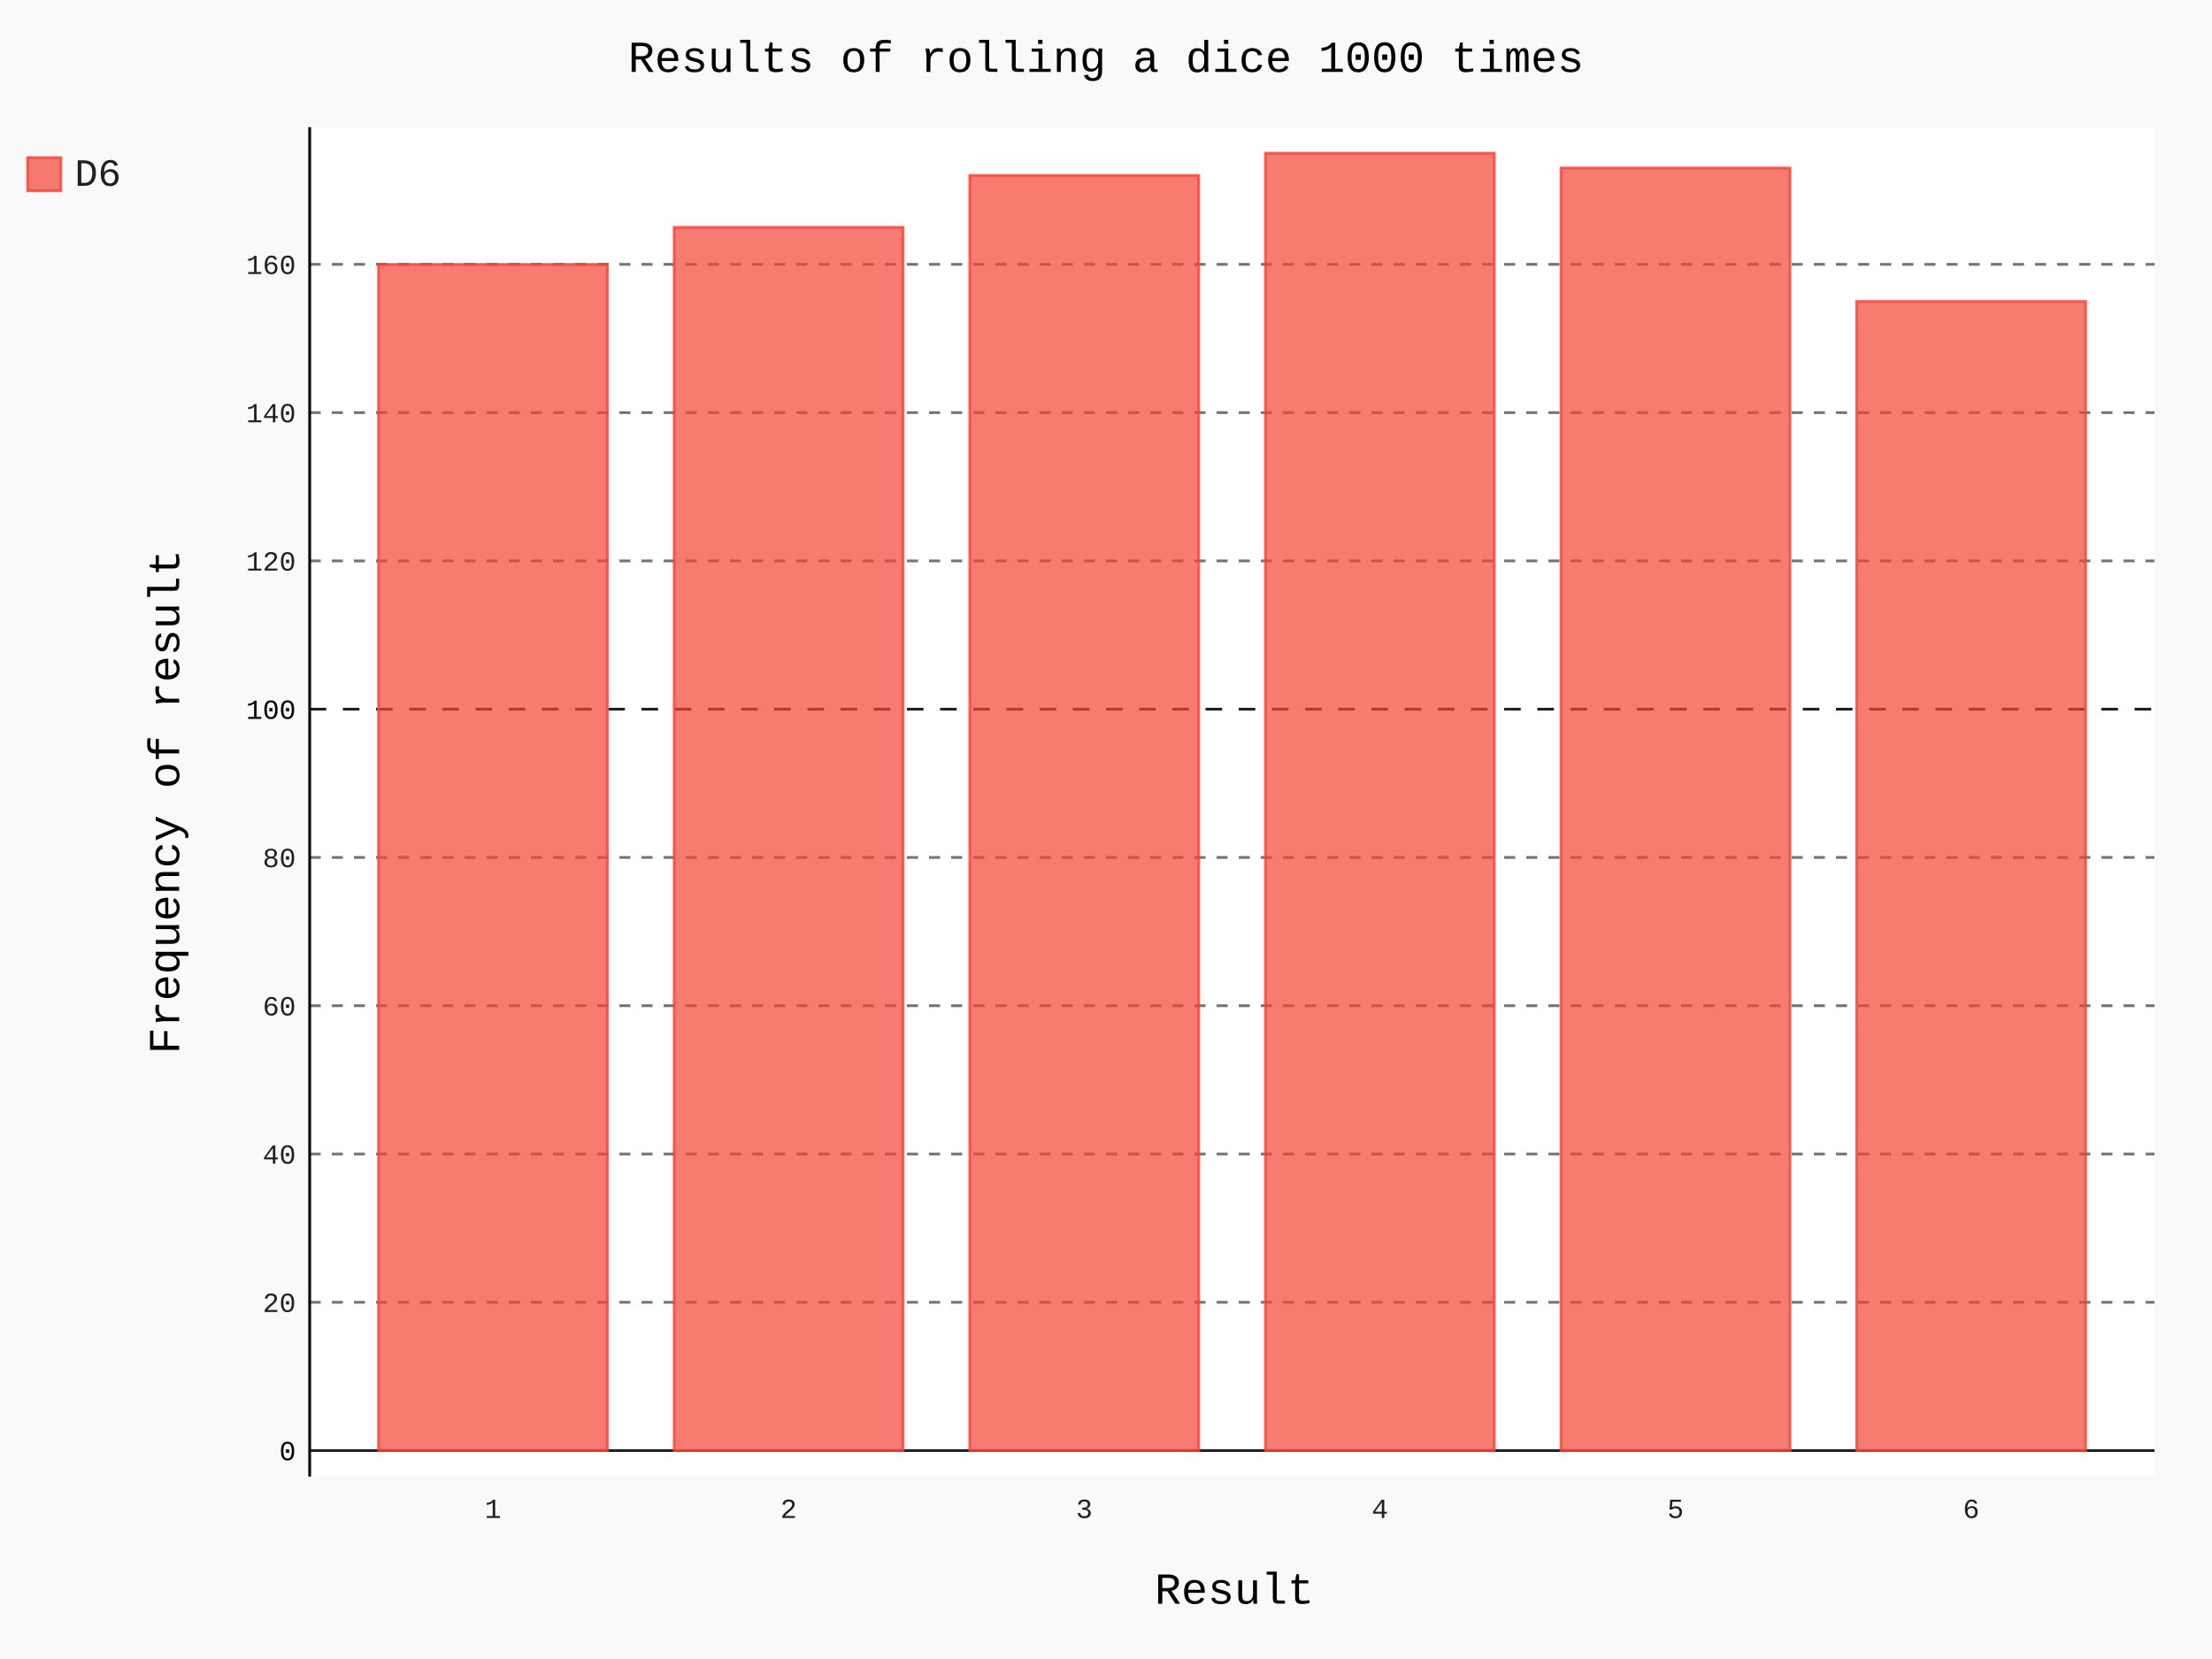
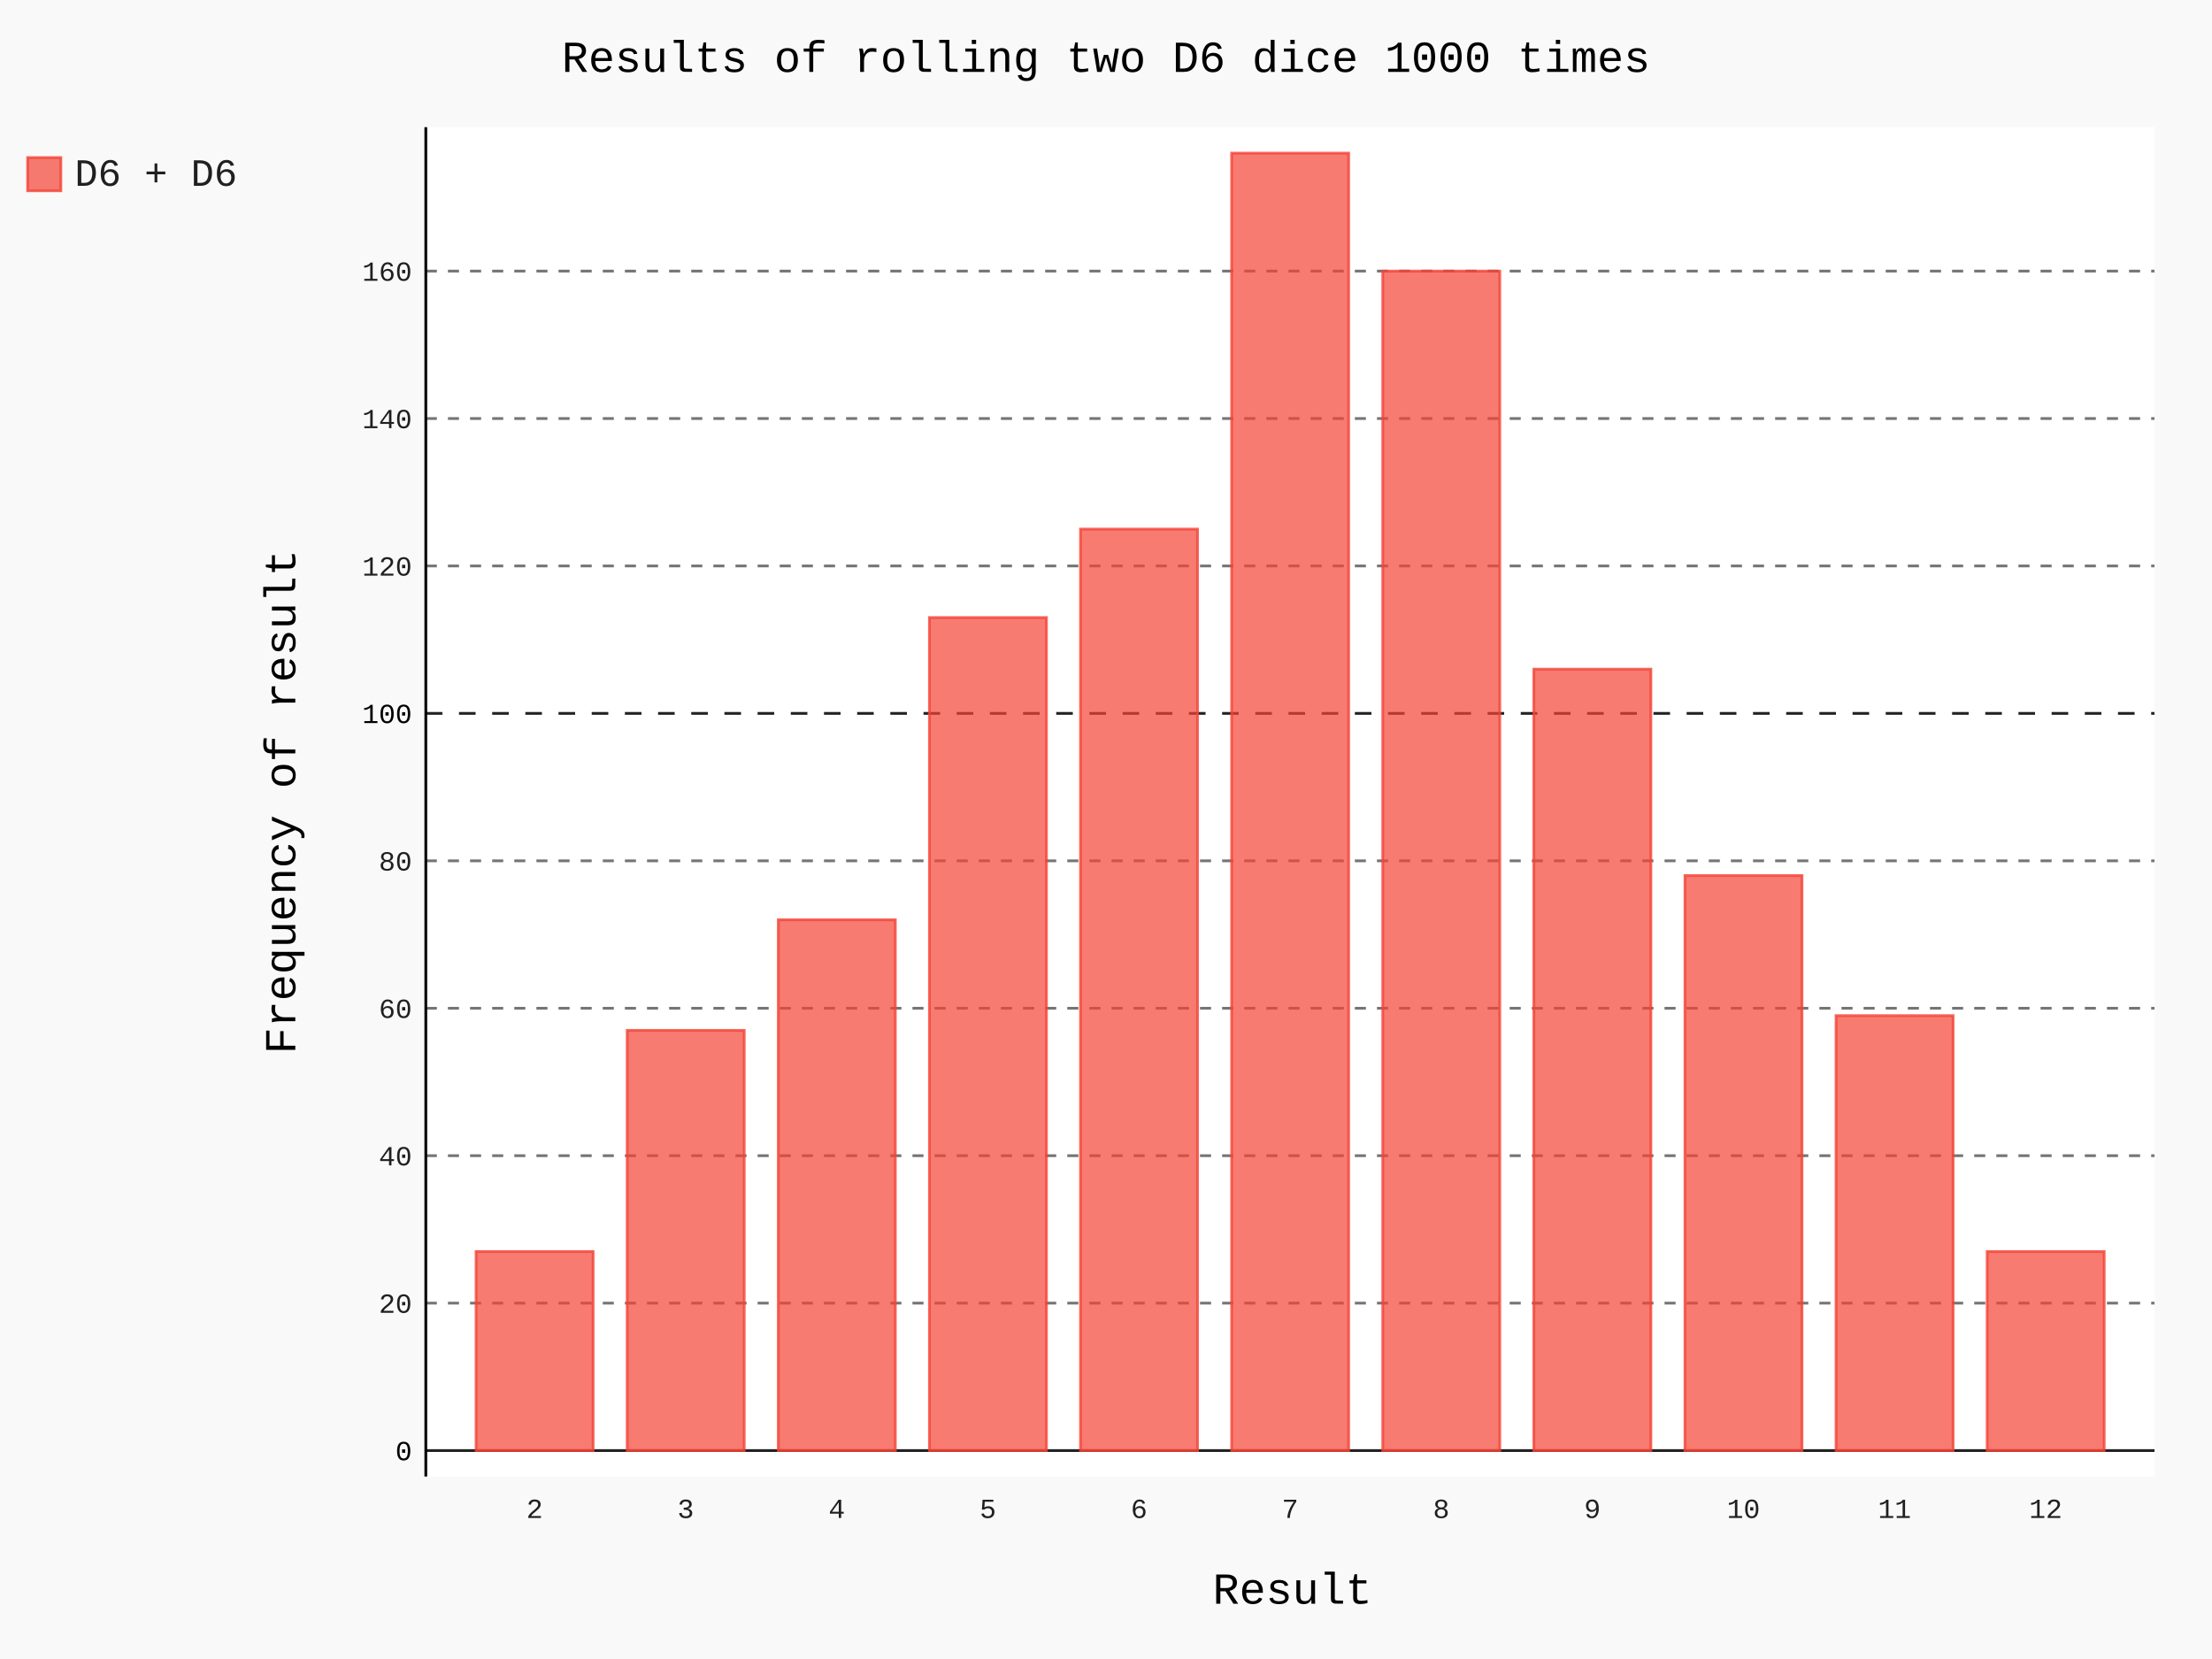
- <svg xmlns="http://www.w3.org/2000/svg" class="pygal-chart" id="chart-4b9b946d-76e6-4102-b25c-bd6540f9d19c" viewBox="0 0 800 600">
+ <svg xmlns="http://www.w3.org/2000/svg" class="pygal-chart" id="chart-52f7a09c-02c9-4564-a5fa-ea2e723d5094" viewBox="0 0 800 600">
  <defs>
-     <style type="text/css">#chart-4b9b946d-76e6-4102-b25c-bd6540f9d19c{-webkit-user-select:none;-webkit-font-smoothing:antialiased;font-family:Consolas,"Liberation Mono",Menlo,Courier,monospace}#chart-4b9b946d-76e6-4102-b25c-bd6540f9d19c .title{font-family:Consolas,"Liberation Mono",Menlo,Courier,monospace;font-size:16px}#chart-4b9b946d-76e6-4102-b25c-bd6540f9d19c .legends .legend text{font-family:Consolas,"Liberation Mono",Menlo,Courier,monospace;font-size:14px}#chart-4b9b946d-76e6-4102-b25c-bd6540f9d19c .axis text{font-family:Consolas,"Liberation Mono",Menlo,Courier,monospace;font-size:10px}#chart-4b9b946d-76e6-4102-b25c-bd6540f9d19c .axis text.major{font-family:Consolas,"Liberation Mono",Menlo,Courier,monospace;font-size:10px}#chart-4b9b946d-76e6-4102-b25c-bd6540f9d19c .text-overlay text.value{font-family:Consolas,"Liberation Mono",Menlo,Courier,monospace;font-size:16px}#chart-4b9b946d-76e6-4102-b25c-bd6540f9d19c .text-overlay text.label{font-family:Consolas,"Liberation Mono",Menlo,Courier,monospace;font-size:10px}#chart-4b9b946d-76e6-4102-b25c-bd6540f9d19c .tooltip{font-family:Consolas,"Liberation Mono",Menlo,Courier,monospace;font-size:14px}#chart-4b9b946d-76e6-4102-b25c-bd6540f9d19c text.no_data{font-family:Consolas,"Liberation Mono",Menlo,Courier,monospace;font-size:64px}
- #chart-4b9b946d-76e6-4102-b25c-bd6540f9d19c{background-color:rgba(249,249,249,1)}#chart-4b9b946d-76e6-4102-b25c-bd6540f9d19c path,#chart-4b9b946d-76e6-4102-b25c-bd6540f9d19c line,#chart-4b9b946d-76e6-4102-b25c-bd6540f9d19c rect,#chart-4b9b946d-76e6-4102-b25c-bd6540f9d19c circle{-webkit-transition:150ms;-moz-transition:150ms;transition:150ms}#chart-4b9b946d-76e6-4102-b25c-bd6540f9d19c .graph &gt; .background{fill:rgba(249,249,249,1)}#chart-4b9b946d-76e6-4102-b25c-bd6540f9d19c .plot &gt; .background{fill:rgba(255,255,255,1)}#chart-4b9b946d-76e6-4102-b25c-bd6540f9d19c .graph{fill:rgba(0,0,0,.87)}#chart-4b9b946d-76e6-4102-b25c-bd6540f9d19c text.no_data{fill:rgba(0,0,0,1)}#chart-4b9b946d-76e6-4102-b25c-bd6540f9d19c .title{fill:rgba(0,0,0,1)}#chart-4b9b946d-76e6-4102-b25c-bd6540f9d19c .legends .legend text{fill:rgba(0,0,0,.87)}#chart-4b9b946d-76e6-4102-b25c-bd6540f9d19c .legends .legend:hover text{fill:rgba(0,0,0,1)}#chart-4b9b946d-76e6-4102-b25c-bd6540f9d19c .axis .line{stroke:rgba(0,0,0,1)}#chart-4b9b946d-76e6-4102-b25c-bd6540f9d19c .axis .guide.line{stroke:rgba(0,0,0,.54)}#chart-4b9b946d-76e6-4102-b25c-bd6540f9d19c .axis .major.line{stroke:rgba(0,0,0,.87)}#chart-4b9b946d-76e6-4102-b25c-bd6540f9d19c .axis text.major{fill:rgba(0,0,0,1)}#chart-4b9b946d-76e6-4102-b25c-bd6540f9d19c .axis.y .guides:hover .guide.line,#chart-4b9b946d-76e6-4102-b25c-bd6540f9d19c .line-graph .axis.x .guides:hover .guide.line,#chart-4b9b946d-76e6-4102-b25c-bd6540f9d19c .stackedline-graph .axis.x .guides:hover .guide.line,#chart-4b9b946d-76e6-4102-b25c-bd6540f9d19c .xy-graph .axis.x .guides:hover .guide.line{stroke:rgba(0,0,0,1)}#chart-4b9b946d-76e6-4102-b25c-bd6540f9d19c .axis .guides:hover text{fill:rgba(0,0,0,1)}#chart-4b9b946d-76e6-4102-b25c-bd6540f9d19c .reactive{fill-opacity:.7;stroke-opacity:.8}#chart-4b9b946d-76e6-4102-b25c-bd6540f9d19c .ci{stroke:rgba(0,0,0,.87)}#chart-4b9b946d-76e6-4102-b25c-bd6540f9d19c .reactive.active,#chart-4b9b946d-76e6-4102-b25c-bd6540f9d19c .active .reactive{fill-opacity:.8;stroke-opacity:.9;stroke-width:4}#chart-4b9b946d-76e6-4102-b25c-bd6540f9d19c .ci .reactive.active{stroke-width:1.5}#chart-4b9b946d-76e6-4102-b25c-bd6540f9d19c .series text{fill:rgba(0,0,0,1)}#chart-4b9b946d-76e6-4102-b25c-bd6540f9d19c .tooltip rect{fill:rgba(255,255,255,1);stroke:rgba(0,0,0,1);-webkit-transition:opacity 150ms;-moz-transition:opacity 150ms;transition:opacity 150ms}#chart-4b9b946d-76e6-4102-b25c-bd6540f9d19c .tooltip .label{fill:rgba(0,0,0,.87)}#chart-4b9b946d-76e6-4102-b25c-bd6540f9d19c .tooltip .label{fill:rgba(0,0,0,.87)}#chart-4b9b946d-76e6-4102-b25c-bd6540f9d19c .tooltip .legend{font-size:.8em;fill:rgba(0,0,0,.54)}#chart-4b9b946d-76e6-4102-b25c-bd6540f9d19c .tooltip .x_label{font-size:.6em;fill:rgba(0,0,0,1)}#chart-4b9b946d-76e6-4102-b25c-bd6540f9d19c .tooltip .xlink{font-size:.5em;text-decoration:underline}#chart-4b9b946d-76e6-4102-b25c-bd6540f9d19c .tooltip .value{font-size:1.5em}#chart-4b9b946d-76e6-4102-b25c-bd6540f9d19c .bound{font-size:.5em}#chart-4b9b946d-76e6-4102-b25c-bd6540f9d19c .max-value{font-size:.75em;fill:rgba(0,0,0,.54)}#chart-4b9b946d-76e6-4102-b25c-bd6540f9d19c .map-element{fill:rgba(255,255,255,1);stroke:rgba(0,0,0,.54) !important}#chart-4b9b946d-76e6-4102-b25c-bd6540f9d19c .map-element .reactive{fill-opacity:inherit;stroke-opacity:inherit}#chart-4b9b946d-76e6-4102-b25c-bd6540f9d19c .color-0,#chart-4b9b946d-76e6-4102-b25c-bd6540f9d19c .color-0 a:visited{stroke:#F44336;fill:#F44336}#chart-4b9b946d-76e6-4102-b25c-bd6540f9d19c .text-overlay .color-0 text{fill:black}
- #chart-4b9b946d-76e6-4102-b25c-bd6540f9d19c text.no_data{text-anchor:middle}#chart-4b9b946d-76e6-4102-b25c-bd6540f9d19c .guide.line{fill:none}#chart-4b9b946d-76e6-4102-b25c-bd6540f9d19c .centered{text-anchor:middle}#chart-4b9b946d-76e6-4102-b25c-bd6540f9d19c .title{text-anchor:middle}#chart-4b9b946d-76e6-4102-b25c-bd6540f9d19c .legends .legend text{fill-opacity:1}#chart-4b9b946d-76e6-4102-b25c-bd6540f9d19c .axis.x text{text-anchor:middle}#chart-4b9b946d-76e6-4102-b25c-bd6540f9d19c .axis.x:not(.web) text[transform]{text-anchor:start}#chart-4b9b946d-76e6-4102-b25c-bd6540f9d19c .axis.x:not(.web) text[transform].backwards{text-anchor:end}#chart-4b9b946d-76e6-4102-b25c-bd6540f9d19c .axis.y text{text-anchor:end}#chart-4b9b946d-76e6-4102-b25c-bd6540f9d19c .axis.y text[transform].backwards{text-anchor:start}#chart-4b9b946d-76e6-4102-b25c-bd6540f9d19c .axis.y2 text{text-anchor:start}#chart-4b9b946d-76e6-4102-b25c-bd6540f9d19c .axis.y2 text[transform].backwards{text-anchor:end}#chart-4b9b946d-76e6-4102-b25c-bd6540f9d19c .axis .guide.line{stroke-dasharray:4,4}#chart-4b9b946d-76e6-4102-b25c-bd6540f9d19c .axis .major.guide.line{stroke-dasharray:6,6}#chart-4b9b946d-76e6-4102-b25c-bd6540f9d19c .horizontal .axis.y .guide.line,#chart-4b9b946d-76e6-4102-b25c-bd6540f9d19c .horizontal .axis.y2 .guide.line,#chart-4b9b946d-76e6-4102-b25c-bd6540f9d19c .vertical .axis.x .guide.line{opacity:0}#chart-4b9b946d-76e6-4102-b25c-bd6540f9d19c .horizontal .axis.always_show .guide.line,#chart-4b9b946d-76e6-4102-b25c-bd6540f9d19c .vertical .axis.always_show .guide.line{opacity:1 !important}#chart-4b9b946d-76e6-4102-b25c-bd6540f9d19c .axis.y .guides:hover .guide.line,#chart-4b9b946d-76e6-4102-b25c-bd6540f9d19c .axis.y2 .guides:hover .guide.line,#chart-4b9b946d-76e6-4102-b25c-bd6540f9d19c .axis.x .guides:hover .guide.line{opacity:1}#chart-4b9b946d-76e6-4102-b25c-bd6540f9d19c .axis .guides:hover text{opacity:1}#chart-4b9b946d-76e6-4102-b25c-bd6540f9d19c .nofill{fill:none}#chart-4b9b946d-76e6-4102-b25c-bd6540f9d19c .subtle-fill{fill-opacity:.2}#chart-4b9b946d-76e6-4102-b25c-bd6540f9d19c .dot{stroke-width:1px;fill-opacity:1}#chart-4b9b946d-76e6-4102-b25c-bd6540f9d19c .dot.active{stroke-width:5px}#chart-4b9b946d-76e6-4102-b25c-bd6540f9d19c .dot.negative{fill:transparent}#chart-4b9b946d-76e6-4102-b25c-bd6540f9d19c text,#chart-4b9b946d-76e6-4102-b25c-bd6540f9d19c tspan{stroke:none !important}#chart-4b9b946d-76e6-4102-b25c-bd6540f9d19c .series text.active{opacity:1}#chart-4b9b946d-76e6-4102-b25c-bd6540f9d19c .tooltip rect{fill-opacity:.95;stroke-width:.5}#chart-4b9b946d-76e6-4102-b25c-bd6540f9d19c .tooltip text{fill-opacity:1}#chart-4b9b946d-76e6-4102-b25c-bd6540f9d19c .showable{visibility:hidden}#chart-4b9b946d-76e6-4102-b25c-bd6540f9d19c .showable.shown{visibility:visible}#chart-4b9b946d-76e6-4102-b25c-bd6540f9d19c .gauge-background{fill:rgba(229,229,229,1);stroke:none}#chart-4b9b946d-76e6-4102-b25c-bd6540f9d19c .bg-lines{stroke:rgba(249,249,249,1);stroke-width:2px}</style>
+     <style type="text/css">#chart-52f7a09c-02c9-4564-a5fa-ea2e723d5094{-webkit-user-select:none;-webkit-font-smoothing:antialiased;font-family:Consolas,"Liberation Mono",Menlo,Courier,monospace}#chart-52f7a09c-02c9-4564-a5fa-ea2e723d5094 .title{font-family:Consolas,"Liberation Mono",Menlo,Courier,monospace;font-size:16px}#chart-52f7a09c-02c9-4564-a5fa-ea2e723d5094 .legends .legend text{font-family:Consolas,"Liberation Mono",Menlo,Courier,monospace;font-size:14px}#chart-52f7a09c-02c9-4564-a5fa-ea2e723d5094 .axis text{font-family:Consolas,"Liberation Mono",Menlo,Courier,monospace;font-size:10px}#chart-52f7a09c-02c9-4564-a5fa-ea2e723d5094 .axis text.major{font-family:Consolas,"Liberation Mono",Menlo,Courier,monospace;font-size:10px}#chart-52f7a09c-02c9-4564-a5fa-ea2e723d5094 .text-overlay text.value{font-family:Consolas,"Liberation Mono",Menlo,Courier,monospace;font-size:16px}#chart-52f7a09c-02c9-4564-a5fa-ea2e723d5094 .text-overlay text.label{font-family:Consolas,"Liberation Mono",Menlo,Courier,monospace;font-size:10px}#chart-52f7a09c-02c9-4564-a5fa-ea2e723d5094 .tooltip{font-family:Consolas,"Liberation Mono",Menlo,Courier,monospace;font-size:14px}#chart-52f7a09c-02c9-4564-a5fa-ea2e723d5094 text.no_data{font-family:Consolas,"Liberation Mono",Menlo,Courier,monospace;font-size:64px}
+ #chart-52f7a09c-02c9-4564-a5fa-ea2e723d5094{background-color:rgba(249,249,249,1)}#chart-52f7a09c-02c9-4564-a5fa-ea2e723d5094 path,#chart-52f7a09c-02c9-4564-a5fa-ea2e723d5094 line,#chart-52f7a09c-02c9-4564-a5fa-ea2e723d5094 rect,#chart-52f7a09c-02c9-4564-a5fa-ea2e723d5094 circle{-webkit-transition:150ms;-moz-transition:150ms;transition:150ms}#chart-52f7a09c-02c9-4564-a5fa-ea2e723d5094 .graph &gt; .background{fill:rgba(249,249,249,1)}#chart-52f7a09c-02c9-4564-a5fa-ea2e723d5094 .plot &gt; .background{fill:rgba(255,255,255,1)}#chart-52f7a09c-02c9-4564-a5fa-ea2e723d5094 .graph{fill:rgba(0,0,0,.87)}#chart-52f7a09c-02c9-4564-a5fa-ea2e723d5094 text.no_data{fill:rgba(0,0,0,1)}#chart-52f7a09c-02c9-4564-a5fa-ea2e723d5094 .title{fill:rgba(0,0,0,1)}#chart-52f7a09c-02c9-4564-a5fa-ea2e723d5094 .legends .legend text{fill:rgba(0,0,0,.87)}#chart-52f7a09c-02c9-4564-a5fa-ea2e723d5094 .legends .legend:hover text{fill:rgba(0,0,0,1)}#chart-52f7a09c-02c9-4564-a5fa-ea2e723d5094 .axis .line{stroke:rgba(0,0,0,1)}#chart-52f7a09c-02c9-4564-a5fa-ea2e723d5094 .axis .guide.line{stroke:rgba(0,0,0,.54)}#chart-52f7a09c-02c9-4564-a5fa-ea2e723d5094 .axis .major.line{stroke:rgba(0,0,0,.87)}#chart-52f7a09c-02c9-4564-a5fa-ea2e723d5094 .axis text.major{fill:rgba(0,0,0,1)}#chart-52f7a09c-02c9-4564-a5fa-ea2e723d5094 .axis.y .guides:hover .guide.line,#chart-52f7a09c-02c9-4564-a5fa-ea2e723d5094 .line-graph .axis.x .guides:hover .guide.line,#chart-52f7a09c-02c9-4564-a5fa-ea2e723d5094 .stackedline-graph .axis.x .guides:hover .guide.line,#chart-52f7a09c-02c9-4564-a5fa-ea2e723d5094 .xy-graph .axis.x .guides:hover .guide.line{stroke:rgba(0,0,0,1)}#chart-52f7a09c-02c9-4564-a5fa-ea2e723d5094 .axis .guides:hover text{fill:rgba(0,0,0,1)}#chart-52f7a09c-02c9-4564-a5fa-ea2e723d5094 .reactive{fill-opacity:.7;stroke-opacity:.8}#chart-52f7a09c-02c9-4564-a5fa-ea2e723d5094 .ci{stroke:rgba(0,0,0,.87)}#chart-52f7a09c-02c9-4564-a5fa-ea2e723d5094 .reactive.active,#chart-52f7a09c-02c9-4564-a5fa-ea2e723d5094 .active .reactive{fill-opacity:.8;stroke-opacity:.9;stroke-width:4}#chart-52f7a09c-02c9-4564-a5fa-ea2e723d5094 .ci .reactive.active{stroke-width:1.5}#chart-52f7a09c-02c9-4564-a5fa-ea2e723d5094 .series text{fill:rgba(0,0,0,1)}#chart-52f7a09c-02c9-4564-a5fa-ea2e723d5094 .tooltip rect{fill:rgba(255,255,255,1);stroke:rgba(0,0,0,1);-webkit-transition:opacity 150ms;-moz-transition:opacity 150ms;transition:opacity 150ms}#chart-52f7a09c-02c9-4564-a5fa-ea2e723d5094 .tooltip .label{fill:rgba(0,0,0,.87)}#chart-52f7a09c-02c9-4564-a5fa-ea2e723d5094 .tooltip .label{fill:rgba(0,0,0,.87)}#chart-52f7a09c-02c9-4564-a5fa-ea2e723d5094 .tooltip .legend{font-size:.8em;fill:rgba(0,0,0,.54)}#chart-52f7a09c-02c9-4564-a5fa-ea2e723d5094 .tooltip .x_label{font-size:.6em;fill:rgba(0,0,0,1)}#chart-52f7a09c-02c9-4564-a5fa-ea2e723d5094 .tooltip .xlink{font-size:.5em;text-decoration:underline}#chart-52f7a09c-02c9-4564-a5fa-ea2e723d5094 .tooltip .value{font-size:1.5em}#chart-52f7a09c-02c9-4564-a5fa-ea2e723d5094 .bound{font-size:.5em}#chart-52f7a09c-02c9-4564-a5fa-ea2e723d5094 .max-value{font-size:.75em;fill:rgba(0,0,0,.54)}#chart-52f7a09c-02c9-4564-a5fa-ea2e723d5094 .map-element{fill:rgba(255,255,255,1);stroke:rgba(0,0,0,.54) !important}#chart-52f7a09c-02c9-4564-a5fa-ea2e723d5094 .map-element .reactive{fill-opacity:inherit;stroke-opacity:inherit}#chart-52f7a09c-02c9-4564-a5fa-ea2e723d5094 .color-0,#chart-52f7a09c-02c9-4564-a5fa-ea2e723d5094 .color-0 a:visited{stroke:#F44336;fill:#F44336}#chart-52f7a09c-02c9-4564-a5fa-ea2e723d5094 .text-overlay .color-0 text{fill:black}
+ #chart-52f7a09c-02c9-4564-a5fa-ea2e723d5094 text.no_data{text-anchor:middle}#chart-52f7a09c-02c9-4564-a5fa-ea2e723d5094 .guide.line{fill:none}#chart-52f7a09c-02c9-4564-a5fa-ea2e723d5094 .centered{text-anchor:middle}#chart-52f7a09c-02c9-4564-a5fa-ea2e723d5094 .title{text-anchor:middle}#chart-52f7a09c-02c9-4564-a5fa-ea2e723d5094 .legends .legend text{fill-opacity:1}#chart-52f7a09c-02c9-4564-a5fa-ea2e723d5094 .axis.x text{text-anchor:middle}#chart-52f7a09c-02c9-4564-a5fa-ea2e723d5094 .axis.x:not(.web) text[transform]{text-anchor:start}#chart-52f7a09c-02c9-4564-a5fa-ea2e723d5094 .axis.x:not(.web) text[transform].backwards{text-anchor:end}#chart-52f7a09c-02c9-4564-a5fa-ea2e723d5094 .axis.y text{text-anchor:end}#chart-52f7a09c-02c9-4564-a5fa-ea2e723d5094 .axis.y text[transform].backwards{text-anchor:start}#chart-52f7a09c-02c9-4564-a5fa-ea2e723d5094 .axis.y2 text{text-anchor:start}#chart-52f7a09c-02c9-4564-a5fa-ea2e723d5094 .axis.y2 text[transform].backwards{text-anchor:end}#chart-52f7a09c-02c9-4564-a5fa-ea2e723d5094 .axis .guide.line{stroke-dasharray:4,4}#chart-52f7a09c-02c9-4564-a5fa-ea2e723d5094 .axis .major.guide.line{stroke-dasharray:6,6}#chart-52f7a09c-02c9-4564-a5fa-ea2e723d5094 .horizontal .axis.y .guide.line,#chart-52f7a09c-02c9-4564-a5fa-ea2e723d5094 .horizontal .axis.y2 .guide.line,#chart-52f7a09c-02c9-4564-a5fa-ea2e723d5094 .vertical .axis.x .guide.line{opacity:0}#chart-52f7a09c-02c9-4564-a5fa-ea2e723d5094 .horizontal .axis.always_show .guide.line,#chart-52f7a09c-02c9-4564-a5fa-ea2e723d5094 .vertical .axis.always_show .guide.line{opacity:1 !important}#chart-52f7a09c-02c9-4564-a5fa-ea2e723d5094 .axis.y .guides:hover .guide.line,#chart-52f7a09c-02c9-4564-a5fa-ea2e723d5094 .axis.y2 .guides:hover .guide.line,#chart-52f7a09c-02c9-4564-a5fa-ea2e723d5094 .axis.x .guides:hover .guide.line{opacity:1}#chart-52f7a09c-02c9-4564-a5fa-ea2e723d5094 .axis .guides:hover text{opacity:1}#chart-52f7a09c-02c9-4564-a5fa-ea2e723d5094 .nofill{fill:none}#chart-52f7a09c-02c9-4564-a5fa-ea2e723d5094 .subtle-fill{fill-opacity:.2}#chart-52f7a09c-02c9-4564-a5fa-ea2e723d5094 .dot{stroke-width:1px;fill-opacity:1}#chart-52f7a09c-02c9-4564-a5fa-ea2e723d5094 .dot.active{stroke-width:5px}#chart-52f7a09c-02c9-4564-a5fa-ea2e723d5094 .dot.negative{fill:transparent}#chart-52f7a09c-02c9-4564-a5fa-ea2e723d5094 text,#chart-52f7a09c-02c9-4564-a5fa-ea2e723d5094 tspan{stroke:none !important}#chart-52f7a09c-02c9-4564-a5fa-ea2e723d5094 .series text.active{opacity:1}#chart-52f7a09c-02c9-4564-a5fa-ea2e723d5094 .tooltip rect{fill-opacity:.95;stroke-width:.5}#chart-52f7a09c-02c9-4564-a5fa-ea2e723d5094 .tooltip text{fill-opacity:1}#chart-52f7a09c-02c9-4564-a5fa-ea2e723d5094 .showable{visibility:hidden}#chart-52f7a09c-02c9-4564-a5fa-ea2e723d5094 .showable.shown{visibility:visible}#chart-52f7a09c-02c9-4564-a5fa-ea2e723d5094 .gauge-background{fill:rgba(229,229,229,1);stroke:none}#chart-52f7a09c-02c9-4564-a5fa-ea2e723d5094 .bg-lines{stroke:rgba(249,249,249,1);stroke-width:2px}</style>
  </defs>
  <g class="graph bar-graph vertical">
    <rect class="background" height="600" width="800" x="0" y="0" />
-     <g class="plot" transform="translate(112, 46)">
-       <rect class="background" height="488" width="667.2" x="0" y="0" />
+     <g class="plot" transform="translate(154, 46)">
+       <rect class="background" height="488" width="625.2" x="0" y="0" />
      <g class="axis y always_show">
        <g class="guides">
-           <path class="axis major line" d="M0 478.615 h667.2" />
+           <path class="axis major line" d="M0 478.615 h625.2" />
          <text class="major" x="-5" y="482.115">0</text>
        </g>
        <g class="guides">
-           <path class="guide line" d="M0 424.989 h667.2" />
-           <text class="" x="-5" y="428.489">20</text>
+           <path class="guide line" d="M0 425.294 h625.2" />
+           <text class="" x="-5" y="428.794">20</text>
        </g>
        <g class="guides">
-           <path class="guide line" d="M0 371.363 h667.2" />
-           <text class="" x="-5" y="374.863">40</text>
+           <path class="guide line" d="M0 371.972 h625.2" />
+           <text class="" x="-5" y="375.472">40</text>
        </g>
        <g class="guides">
-           <path class="guide line" d="M0 317.736 h667.2" />
-           <text class="" x="-5" y="321.236">60</text>
+           <path class="guide line" d="M0 318.65 h625.2" />
+           <text class="" x="-5" y="322.15">60</text>
        </g>
        <g class="guides">
-           <path class="guide line" d="M0 264.11 h667.2" />
-           <text class="" x="-5" y="267.61">80</text>
+           <path class="guide line" d="M0 265.329 h625.2" />
+           <text class="" x="-5" y="268.829">80</text>
        </g>
        <g class="guides">
-           <path class="major guide line" d="M0 210.484 h667.2" />
-           <text class="major" x="-5" y="213.984">100</text>
+           <path class="major guide line" d="M0 212.007 h625.2" />
+           <text class="major" x="-5" y="215.507">100</text>
        </g>
        <g class="guides">
-           <path class="guide line" d="M0 156.857 h667.2" />
-           <text class="" x="-5" y="160.357">120</text>
+           <path class="guide line" d="M0 158.685 h625.2" />
+           <text class="" x="-5" y="162.185">120</text>
        </g>
        <g class="guides">
-           <path class="guide line" d="M0 103.231 h667.2" />
-           <text class="" x="-5" y="106.731">140</text>
+           <path class="guide line" d="M0 105.364 h625.2" />
+           <text class="" x="-5" y="108.864">140</text>
        </g>
        <g class="guides">
-           <path class="guide line" d="M0 49.604 h667.2" />
-           <text class="" x="-5" y="53.104">160</text>
+           <path class="guide line" d="M0 52.042 h625.2" />
+           <text class="" x="-5" y="55.542">160</text>
        </g>
      </g>
      <g class="axis x">
        <path class="line" d="M0 0 v488" />
        <g class="guides">
-           <path class="guide line" d="M66.292 0 v488" />
-           <text class="" x="66.292" y="503.0">1</text>
+           <path class="guide line" d="M39.348 0 v488" />
+           <text class="" x="39.348" y="503.0">2</text>
        </g>
        <g class="guides">
-           <path class="guide line" d="M173.215 0 v488" />
-           <text class="" x="173.215" y="503.0">2</text>
+           <path class="guide line" d="M93.999 0 v488" />
+           <text class="" x="93.999" y="503.0">3</text>
        </g>
        <g class="guides">
-           <path class="guide line" d="M280.138 0 v488" />
-           <text class="" x="280.138" y="503.0">3</text>
+           <path class="guide line" d="M148.649 0 v488" />
+           <text class="" x="148.649" y="503.0">4</text>
        </g>
        <g class="guides">
-           <path class="guide line" d="M387.062 0 v488" />
-           <text class="" x="387.062" y="503.0">4</text>
+           <path class="guide line" d="M203.299 0 v488" />
+           <text class="" x="203.299" y="503.0">5</text>
        </g>
        <g class="guides">
-           <path class="guide line" d="M493.985 0 v488" />
-           <text class="" x="493.985" y="503.0">5</text>
+           <path class="guide line" d="M257.95 0 v488" />
+           <text class="" x="257.95" y="503.0">6</text>
        </g>
        <g class="guides">
-           <path class="guide line" d="M600.908 0 v488" />
-           <text class="" x="600.908" y="503.0">6</text>
+           <path class="guide line" d="M312.6 0 v488" />
+           <text class="" x="312.6" y="503.0">7</text>
+         </g>
+         <g class="guides">
+           <path class="guide line" d="M367.25 0 v488" />
+           <text class="" x="367.25" y="503.0">8</text>
+         </g>
+         <g class="guides">
+           <path class="guide line" d="M421.901 0 v488" />
+           <text class="" x="421.901" y="503.0">9</text>
+         </g>
+         <g class="guides">
+           <path class="guide line" d="M476.551 0 v488" />
+           <text class="" x="476.551" y="503.0">10</text>
+         </g>
+         <g class="guides">
+           <path class="guide line" d="M531.201 0 v488" />
+           <text class="" x="531.201" y="503.0">11</text>
+         </g>
+         <g class="guides">
+           <path class="guide line" d="M585.852 0 v488" />
+           <text class="" x="585.852" y="503.0">12</text>
        </g>
      </g>
      <g class="series serie-0 color-0">
        <g class="bars">
          <g class="bar">
-             <rect class="rect reactive tooltip-trigger" height="429.011" rx="0" ry="0" width="82.801" x="24.892" y="49.604" />
+             <rect class="rect reactive tooltip-trigger" height="71.984" rx="0" ry="0" width="42.321" x="18.188" y="406.631" />
          </g>
          <g class="bar">
-             <rect class="rect reactive tooltip-trigger" height="442.418" rx="0" ry="0" width="82.801" x="131.815" y="36.198" />
+             <rect class="rect reactive tooltip-trigger" height="151.967" rx="0" ry="0" width="42.321" x="72.838" y="326.649" />
          </g>
          <g class="bar">
-             <rect class="rect reactive tooltip-trigger" height="461.187" rx="0" ry="0" width="82.801" x="238.738" y="17.429" />
+             <rect class="rect reactive tooltip-trigger" height="191.958" rx="0" ry="0" width="42.321" x="127.488" y="286.657" />
          </g>
          <g class="bar">
-             <rect class="rect reactive tooltip-trigger" height="469.231" rx="0" ry="0" width="82.801" x="345.661" y="9.385" />
+             <rect class="rect reactive tooltip-trigger" height="301.267" rx="0" ry="0" width="42.321" x="182.139" y="177.348" />
          </g>
          <g class="bar">
-             <rect class="rect reactive tooltip-trigger" height="463.868" rx="0" ry="0" width="82.801" x="452.584" y="14.747" />
+             <rect class="rect reactive tooltip-trigger" height="333.26" rx="0" ry="0" width="42.321" x="236.789" y="145.355" />
          </g>
          <g class="bar">
-             <rect class="rect reactive tooltip-trigger" height="415.604" rx="0" ry="0" width="82.801" x="559.507" y="63.011" />
+             <rect class="rect reactive tooltip-trigger" height="469.231" rx="0" ry="0" width="42.321" x="291.439" y="9.385" />
+           </g>
+           <g class="bar">
+             <rect class="rect reactive tooltip-trigger" height="426.573" rx="0" ry="0" width="42.321" x="346.09" y="52.042" />
+           </g>
+           <g class="bar">
+             <rect class="rect reactive tooltip-trigger" height="282.605" rx="0" ry="0" width="42.321" x="400.74" y="196.01" />
+           </g>
+           <g class="bar">
+             <rect class="rect reactive tooltip-trigger" height="207.955" rx="0" ry="0" width="42.321" x="455.39" y="270.661" />
+           </g>
+           <g class="bar">
+             <rect class="rect reactive tooltip-trigger" height="157.299" rx="0" ry="0" width="42.321" x="510.041" y="321.316" />
+           </g>
+           <g class="bar">
+             <rect class="rect reactive tooltip-trigger" height="71.984" rx="0" ry="0" width="42.321" x="564.691" y="406.631" />
          </g>
        </g>
      </g>
    </g>
    <g class="titles">
-       <text class="title plot_title" x="400.0" y="26">Results of rolling a dice 1000 times</text>
-       <text class="title" x="446.4" y="580">Result</text>
-       <text class="title" transform="rotate(-90 38.8 290)" x="38.8" y="316.0">Frequency of result</text>
+       <text class="title plot_title" x="400.0" y="26">Results of rolling two D6 dice 1000 times</text>
+       <text class="title" x="467.4" y="580">Result</text>
+       <text class="title" transform="rotate(-90 80.8 290)" x="80.8" y="316.0">Frequency of result</text>
    </g>
-     <g class="plot overlay" transform="translate(112, 46)">
+     <g class="plot overlay" transform="translate(154, 46)">
      <g class="series serie-0 color-0" />
    </g>
-     <g class="plot text-overlay" transform="translate(112, 46)">
+     <g class="plot text-overlay" transform="translate(154, 46)">
      <g class="series serie-0 color-0" />
    </g>
-     <g class="plot tooltip-overlay" transform="translate(112, 46)">
+     <g class="plot tooltip-overlay" transform="translate(154, 46)">
      <g class="tooltip" style="opacity: 0" transform="translate(0 0)">
        <rect class="tooltip-box" height="0" rx="0" ry="0" width="0" />
        <g class="text" />
      </g>
    </g>
    <g class="legends" transform="translate(10, 56)">
      <g class="legend reactive activate-serie" id="activate-serie-0">
        <rect class="color-0 reactive" height="12" width="12" x="0.0" y="1.0" />
-         <text x="17.0" y="11.2">D6</text>
+         <text x="17.0" y="11.2">D6 + D6</text>
      </g>
    </g>
    <g class="legends" transform="translate(790, 56)" />
  </g>
</svg>
